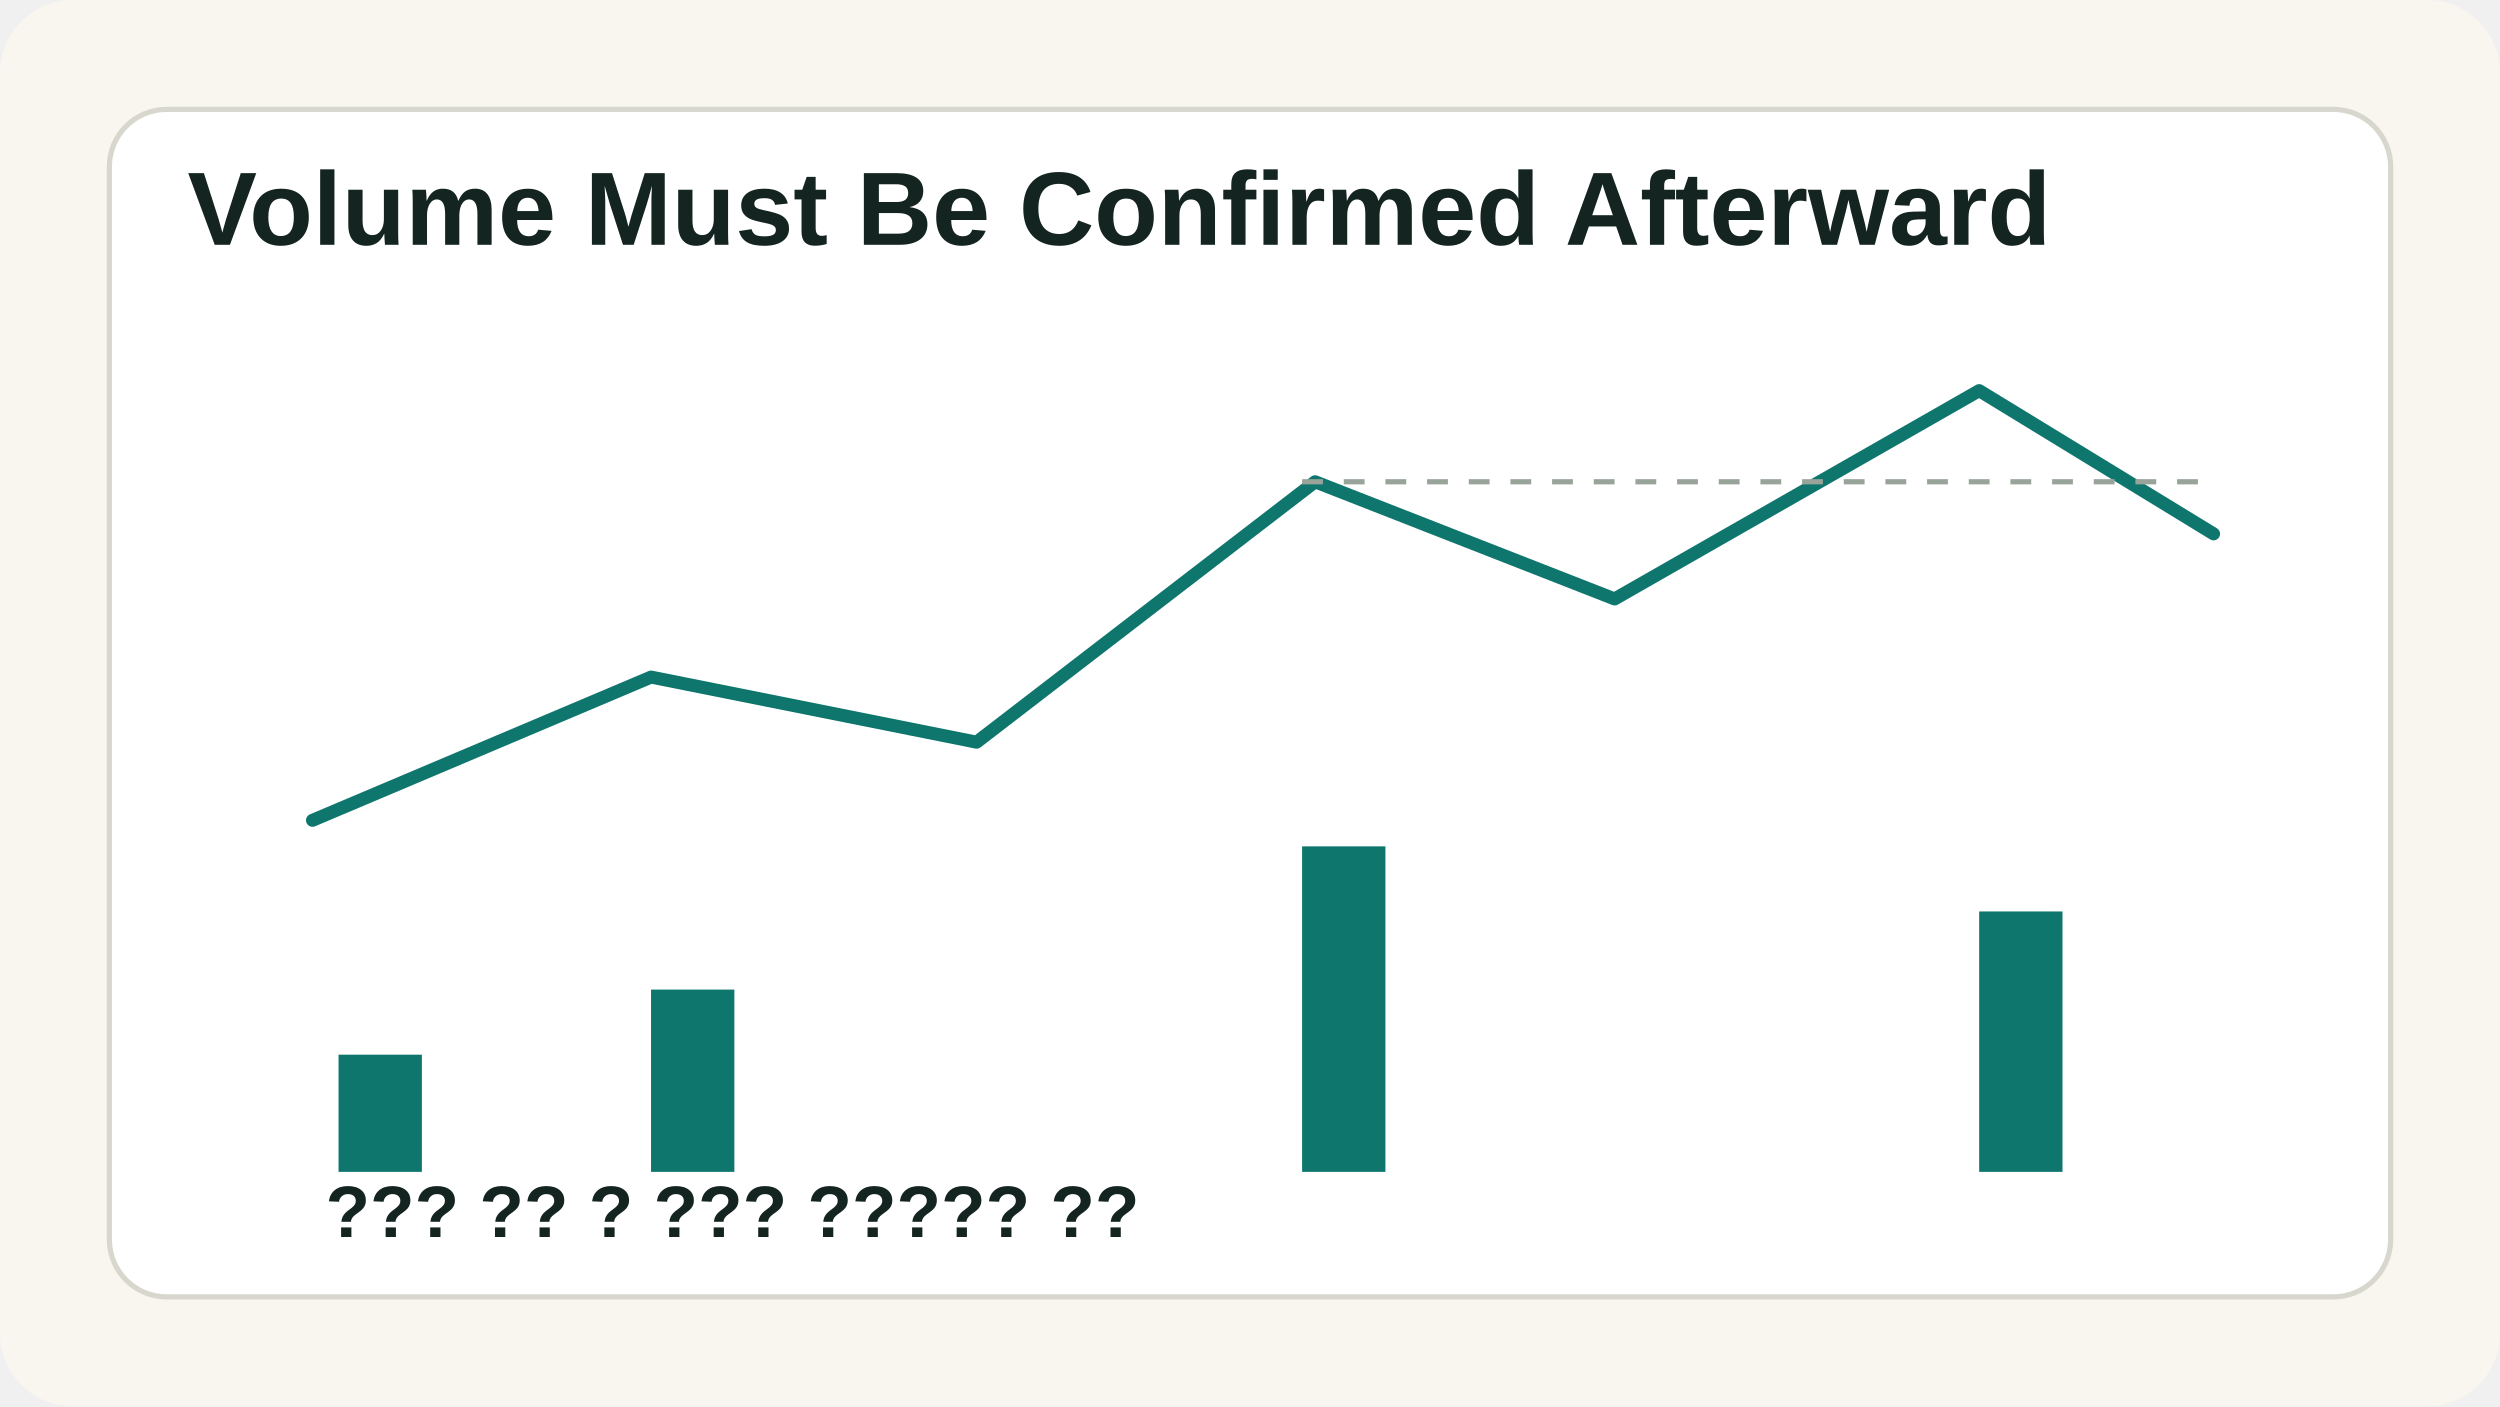
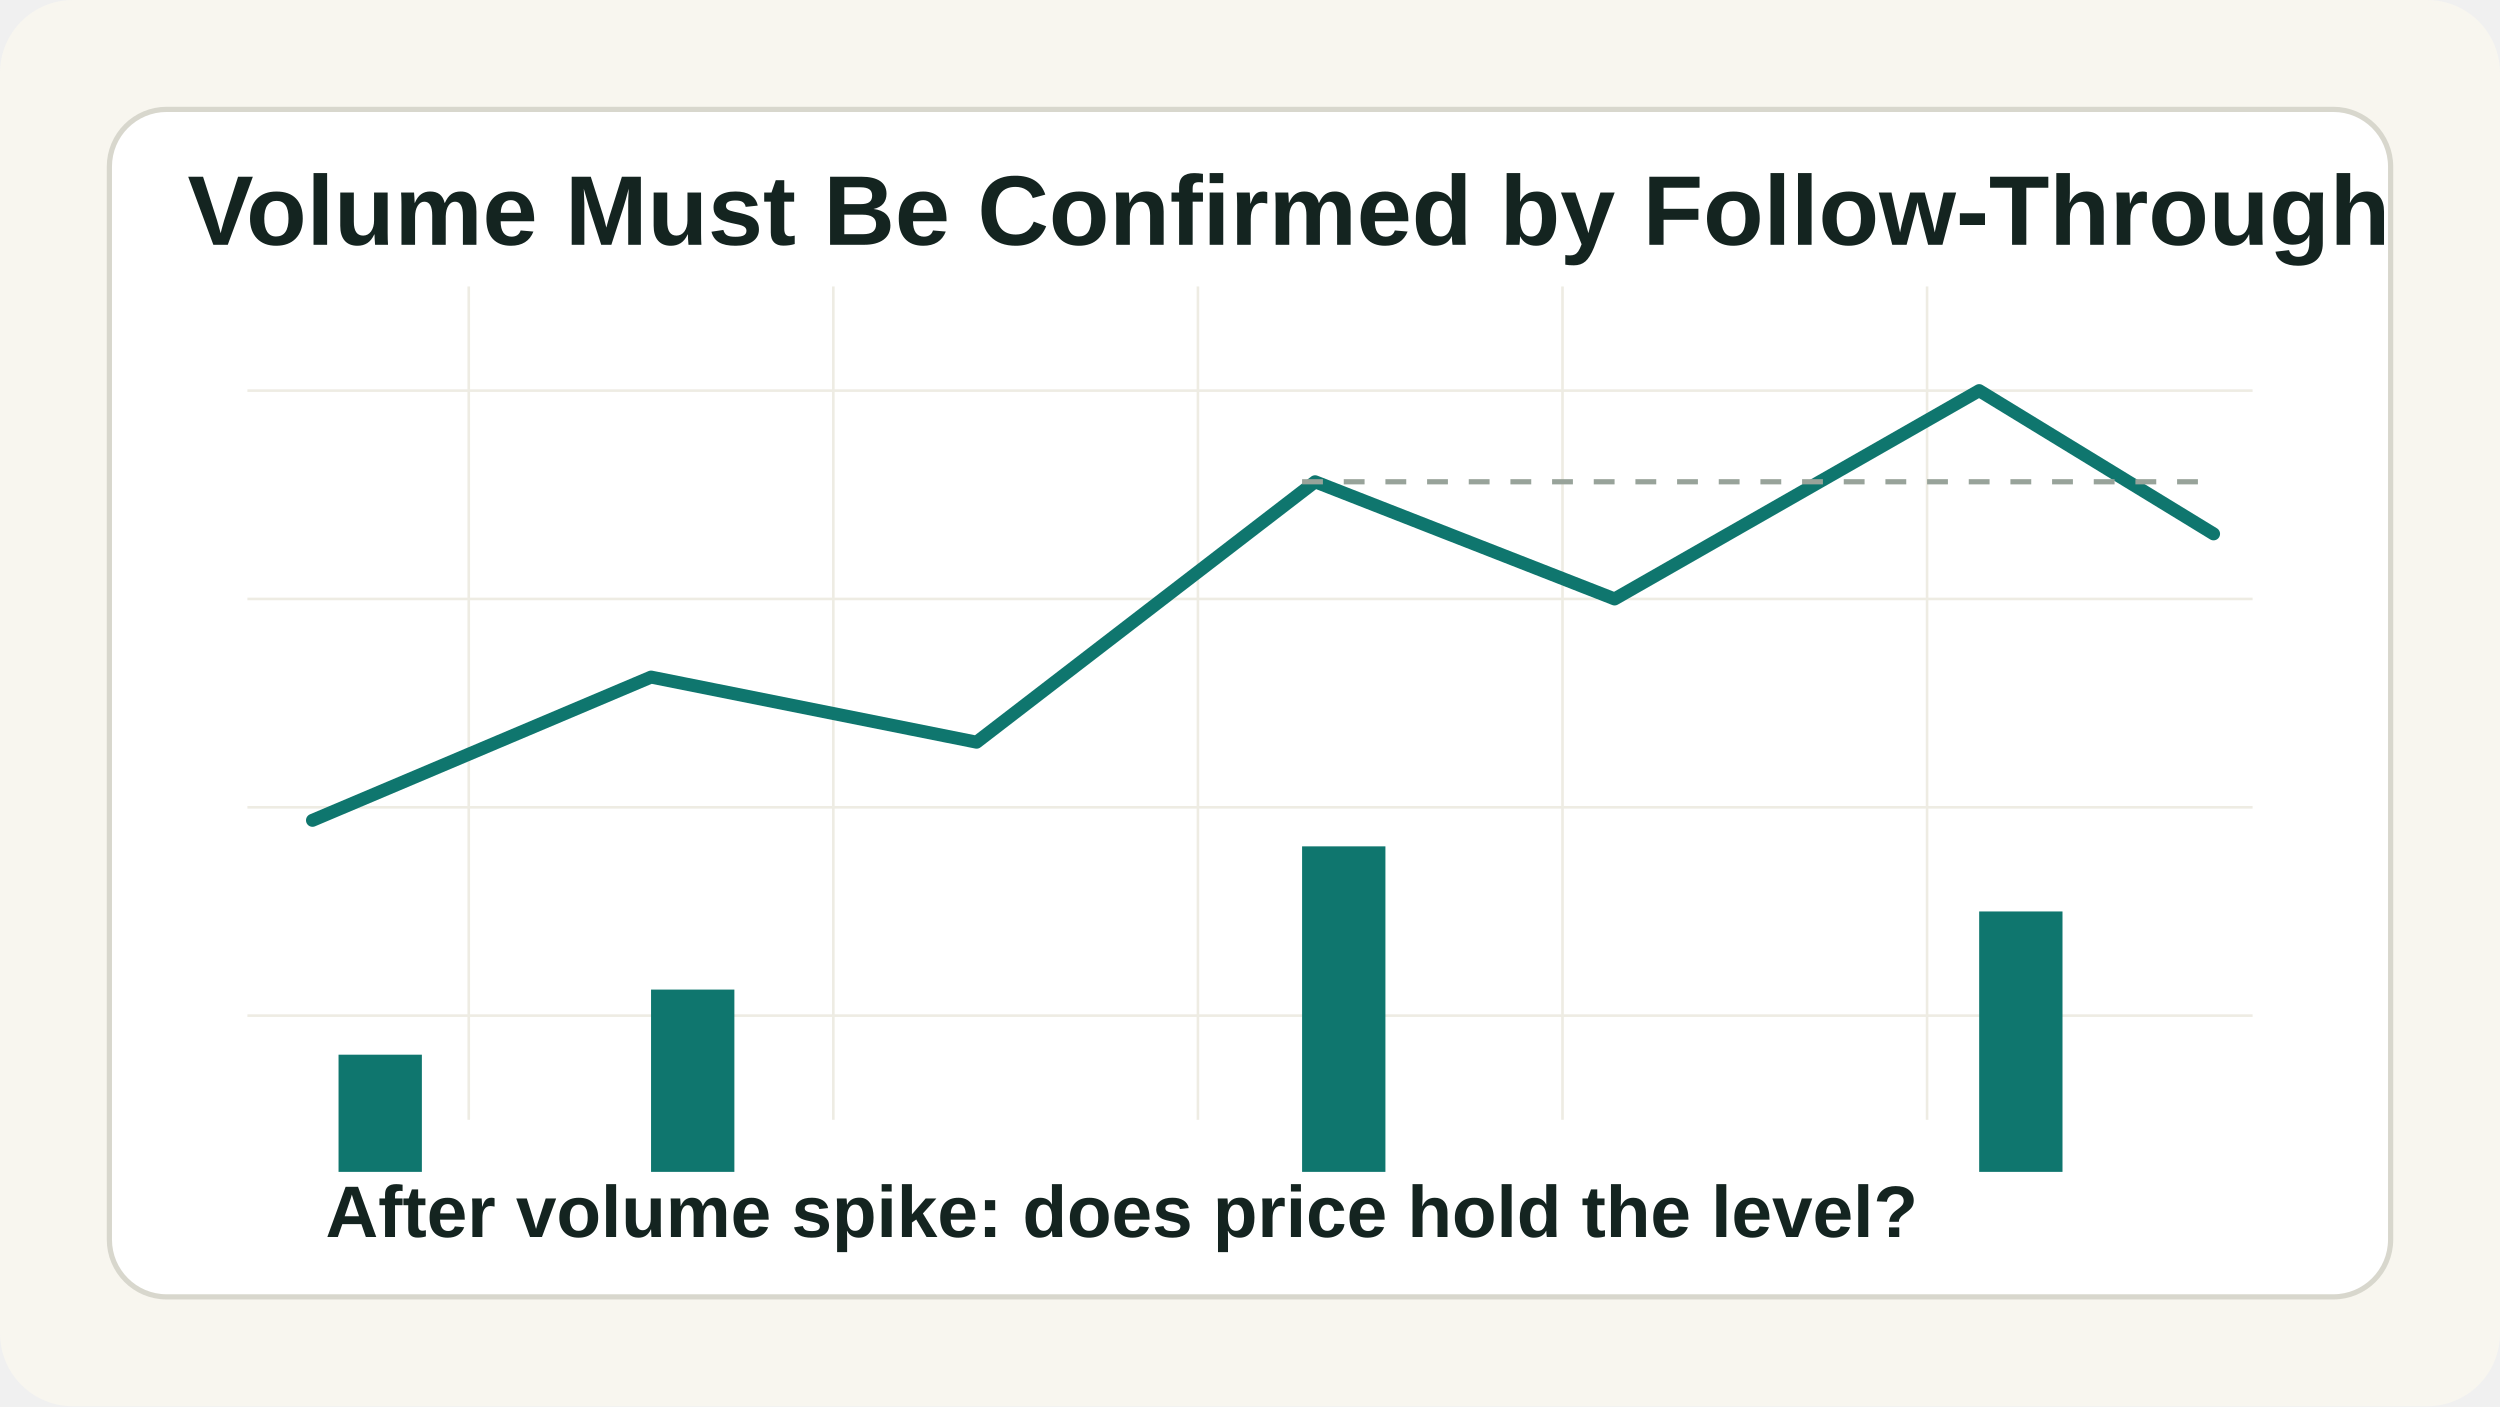
<svg xmlns="http://www.w3.org/2000/svg" width="960" height="540" viewBox="0 0 960 540" role="img">
  <defs>
-     <style>.bg{fill:#f8f6ef}.panel{fill:#fff;stroke:#d8d7cd;stroke-width:2}.axis{stroke:#98a39a;stroke-width:2}.up{stroke:#0f766e;stroke-width:5;fill:none;stroke-linecap:round;stroke-linejoin:round}.down{stroke:#b45309;stroke-width:5;fill:none;stroke-linecap:round;stroke-linejoin:round}.muted{stroke:#647067;stroke-width:3;fill:none;stroke-linecap:round;stroke-linejoin:round}.zone{fill:#0f766e;opacity:.10}.risk{fill:#b45309;opacity:.13}.txt{font-family:Arial,'Noto Sans KR',sans-serif;fill:#142420;font-weight:700}.small{font-size:20px}.mid{font-size:28px}.big{font-size:40px}.thin{font-weight:500;fill:#50605a}.dash{stroke-dasharray:8 8}</style>
+     <style>.bg{fill:#f8f6ef}.panel{fill:#fff;stroke:#d8d7cd;stroke-width:2}.grid{stroke:#e8e5da;stroke-width:1}.axis{stroke:#98a39a;stroke-width:2}.up{stroke:#0f766e;stroke-width:5;fill:none;stroke-linecap:round;stroke-linejoin:round}.down{stroke:#b45309;stroke-width:5;fill:none;stroke-linecap:round;stroke-linejoin:round}.muted{stroke:#647067;stroke-width:3;fill:none;stroke-linecap:round;stroke-linejoin:round}.thin{stroke:#647067;stroke-width:2;fill:none;stroke-linecap:round;stroke-linejoin:round}.dash{stroke-dasharray:8 8}.zone{fill:#0f766e;opacity:.10}.risk{fill:#b45309;opacity:.13}.target{fill:#0f766e;opacity:.16}.txt{font-family:Arial,sans-serif;fill:#142420;font-weight:700}.small{font-size:20px}.mid{font-size:28px}.big{font-size:38px}.note{font-size:18px;fill:#50605a;font-weight:600}.label{fill:#fff;font-size:16px;font-weight:700}</style>
  </defs>
  <rect class="bg" width="960" height="540" rx="28" />
  <rect class="panel" x="42" y="42" width="876" height="456" rx="22" />
-   <text class="txt big" x="72" y="94">Volume Must Be Confirmed Afterward</text>
+   <g opacity=".75">
+     <path class="grid" d="M95 150H865M95 230H865M95 310H865M95 390H865M180 110V430M320 110V430M460 110V430M600 110V430M740 110V430" />
+   </g>
+   <text class="txt big" x="72" y="94">Volume Must Be Confirmed by Follow-Through</text>
  <path class="up" d="M120 315L250 260L375 285L505 185L620 230L760 150L850 205" />
  <g fill="#0f766e">
    <rect x="130" y="405" width="32" height="45" />
    <rect x="250" y="380" width="32" height="70" />
    <rect x="500" y="325" width="32" height="125" />
    <rect x="760" y="350" width="32" height="100" />
  </g>
  <path class="axis dash" d="M500 185H850" />
-   <text class="txt mid" x="125" y="475">??? ?? ? ??? ????? ??</text>
+   <text class="txt mid" x="125" y="475">After volume spike: does price hold the level?</text>
</svg>
